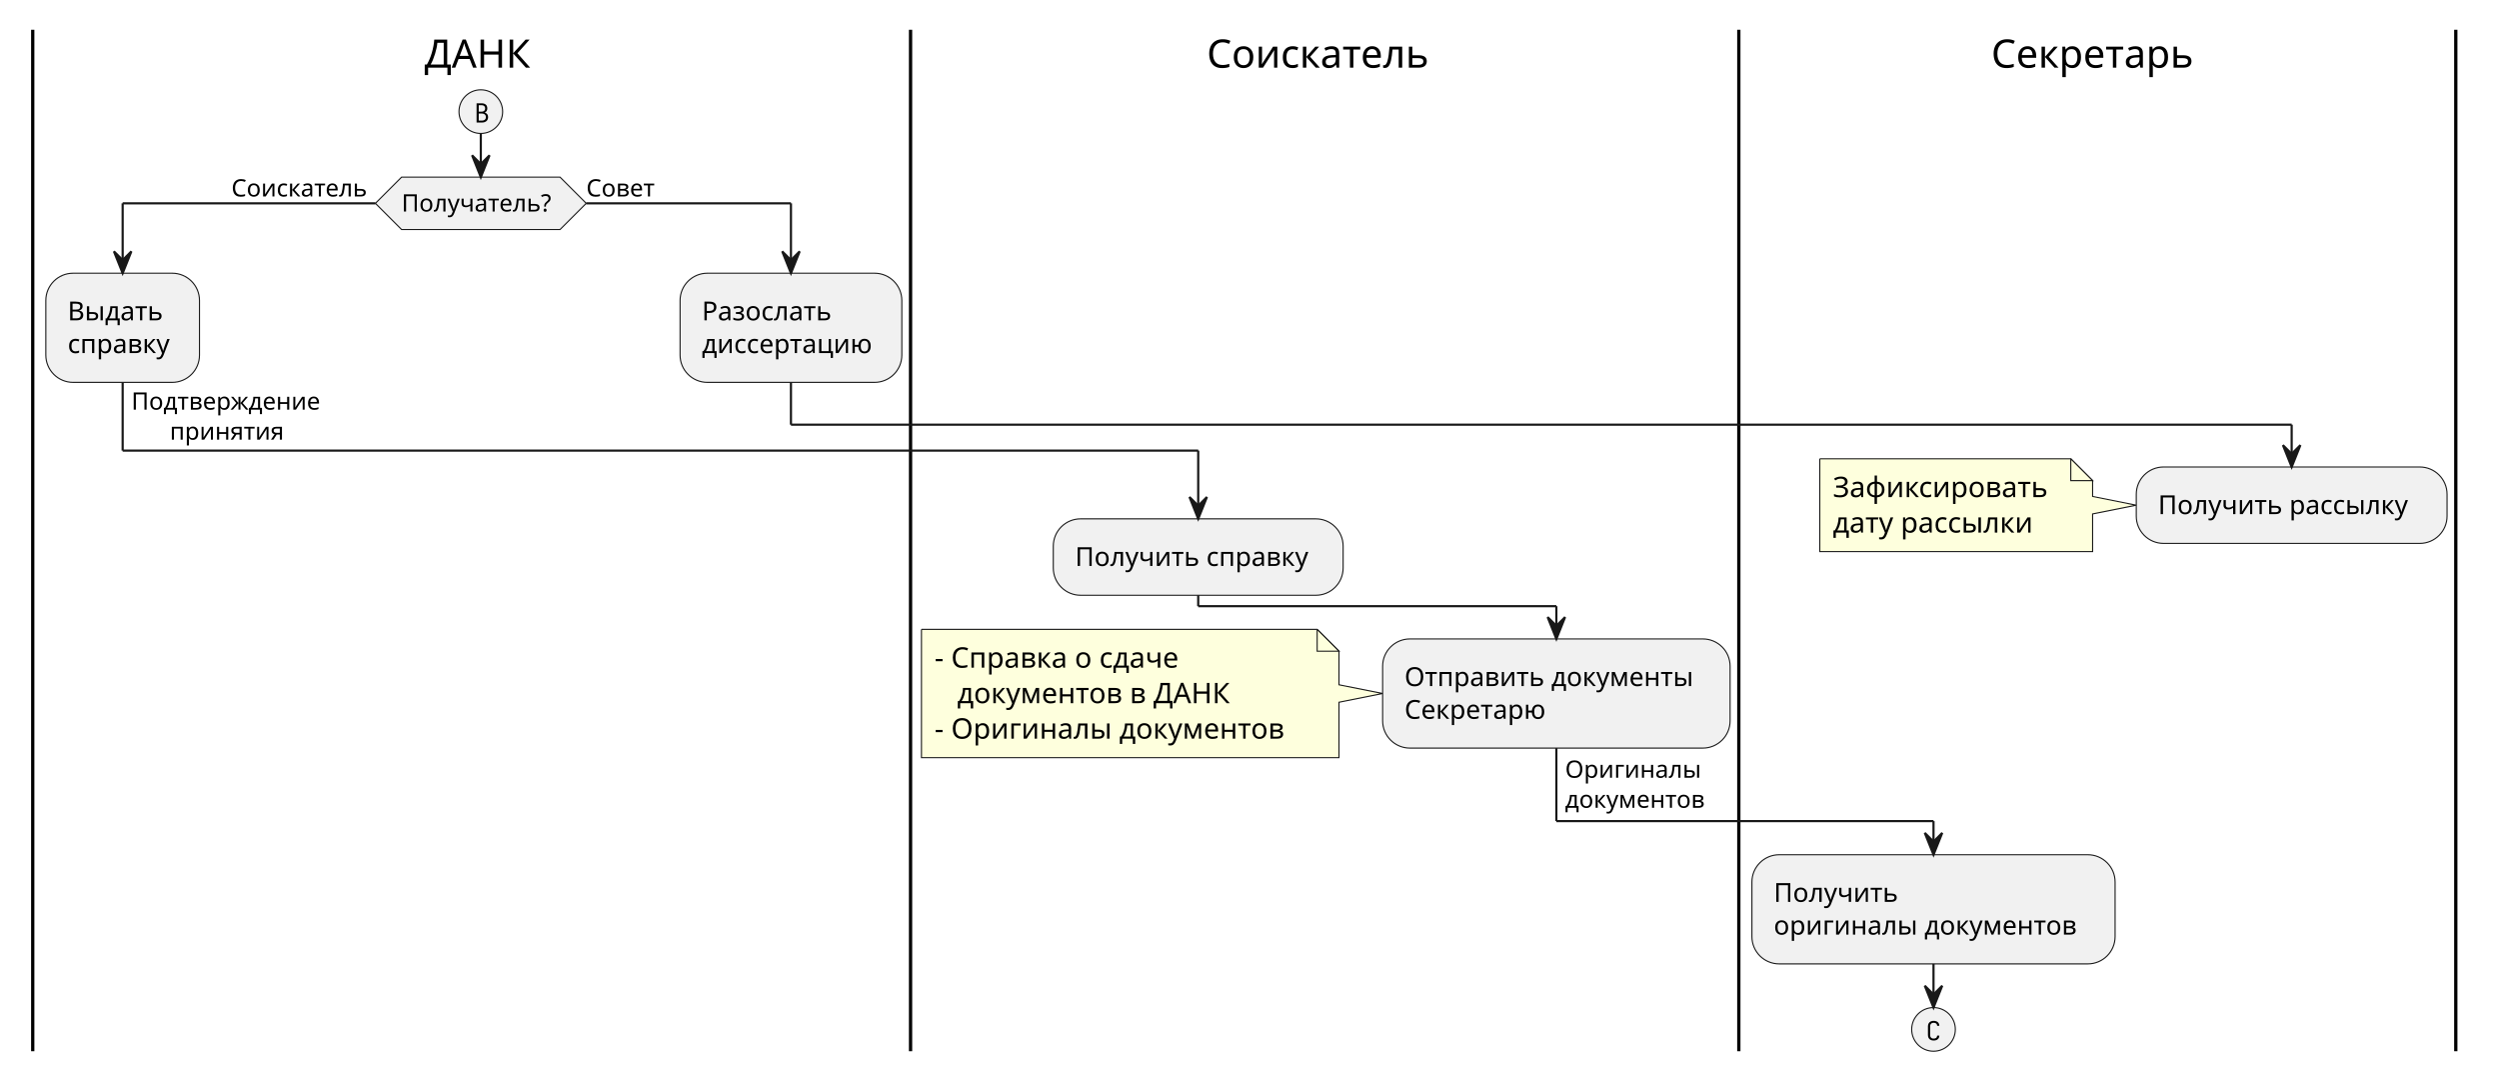
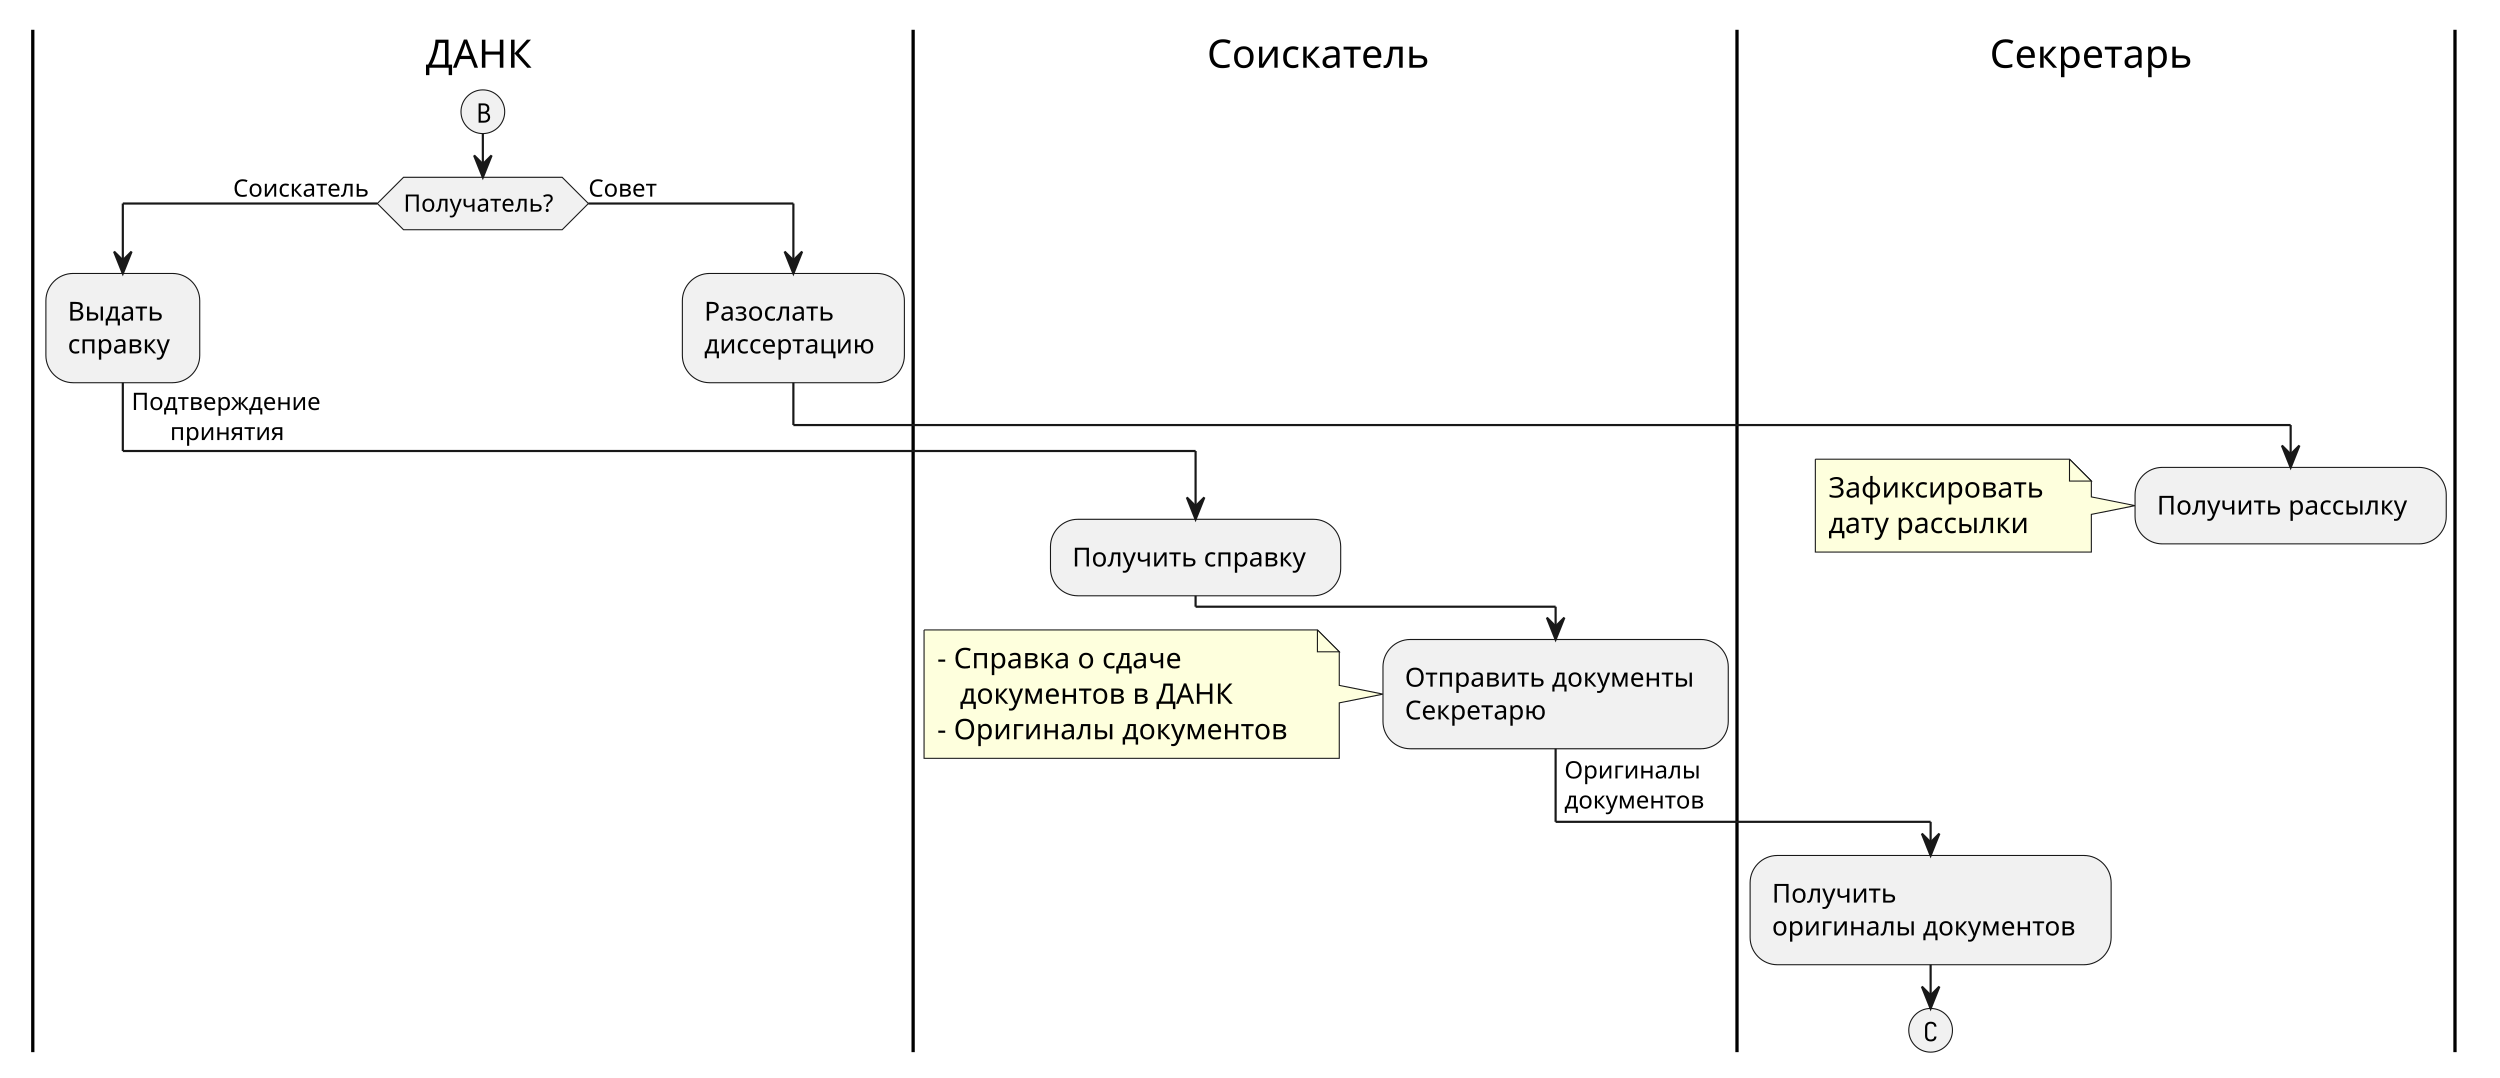
- <svg xmlns="http://www.w3.org/2000/svg" contentStyleType="text/css" height="493px" preserveAspectRatio="none" style="width:1145px;height:493px;background:#FFFFFF;" version="1.1" viewBox="0 0 1145 493" width="1145px" zoomAndPan="magnify">
+ <svg xmlns="http://www.w3.org/2000/svg" contentStyleType="text/css" data-diagram-type="ACTIVITY" height="493px" preserveAspectRatio="none" style="width:1144px;height:493px;background:#FFFFFF;" version="1.1" viewBox="0 0 1144 493" width="1144px" zoomAndPan="magnify">
  <defs />
  <g>
-     <rect fill="none" height="22.5" style="stroke:none;stroke-width:1.0;" width="1112.802" x="15" y="13.63" />
-     <ellipse cx="220.3" cy="51.13" fill="#F1F1F1" rx="10" ry="10" style="stroke:#181818;stroke-width:0.5;" />
-     <path d="M220.722,56.13 L218.363,56.13 L218.363,47.317 L220.722,47.317 Q221.05,47.317 221.363,47.364 Q221.691,47.411 221.988,47.552 Q222.285,47.677 222.55,47.88 Q222.816,48.083 222.972,48.38 Q223.144,48.661 223.206,48.989 Q223.269,49.302 223.269,49.645 Q223.269,49.927 223.206,50.224 Q223.16,50.52 223.003,50.786 Q222.847,51.036 222.613,51.224 Q222.378,51.411 222.097,51.536 Q222.441,51.645 222.738,51.849 Q223.035,52.036 223.238,52.317 Q223.456,52.599 223.55,52.958 Q223.644,53.302 223.644,53.645 Q223.644,54.005 223.55,54.364 Q223.472,54.724 223.269,55.036 Q223.066,55.333 222.769,55.552 Q222.472,55.77 222.128,55.911 Q221.8,56.036 221.441,56.083 Q221.081,56.13 220.722,56.13 Z M219.347,51.13 L220.722,51.13 Q220.925,51.13 221.113,51.099 Q221.316,51.052 221.503,50.974 Q221.691,50.88 221.847,50.755 Q222.003,50.614 222.097,50.442 Q222.206,50.255 222.238,50.052 Q222.285,49.849 222.285,49.645 Q222.285,49.442 222.238,49.255 Q222.206,49.052 222.097,48.88 Q222.003,48.692 221.847,48.552 Q221.691,48.411 221.503,48.333 Q221.316,48.255 221.113,48.224 Q220.925,48.192 220.722,48.192 L219.347,48.192 L219.347,51.13 Z M219.347,55.239 L220.722,55.239 Q220.956,55.239 221.191,55.208 Q221.425,55.177 221.644,55.099 Q221.878,55.02 222.066,54.88 Q222.269,54.724 222.394,54.536 Q222.535,54.349 222.581,54.114 Q222.644,53.864 222.644,53.63 Q222.644,53.395 222.581,53.161 Q222.535,52.911 222.394,52.724 Q222.269,52.52 222.066,52.38 Q221.878,52.224 221.644,52.145 Q221.425,52.067 221.191,52.036 Q220.956,52.005 220.722,52.005 L219.347,52.005 L219.347,55.239 Z " fill="#000000" />
-     <polygon fill="#F1F1F1" points="184,81.13,256.6,81.13,268.6,93.13,256.6,105.13,184,105.13,172,93.13,184,81.13" style="stroke:#181818;stroke-width:0.5;" />
-     <text fill="#000000" font-family="sans-serif" font-size="11" lengthAdjust="spacing" textLength="72.599" x="184" y="96.87">Получатель?</text>
-     <text fill="#000000" font-family="sans-serif" font-size="11" lengthAdjust="spacing" textLength="65.999" x="106.001" y="89.995">Соискатель</text>
-     <text fill="#000000" font-family="sans-serif" font-size="11" lengthAdjust="spacing" textLength="33" x="268.6" y="89.995">Совет</text>
+     <rect fill="transparent" height="22.5" style="stroke:transparent;stroke-width:1;" width="1111.002" x="15" y="13.63" />
+     <ellipse cx="220.95" cy="51.13" fill="#F1F1F1" rx="10" ry="10" style="stroke:#181818;stroke-width:0.5;" />
+     <path d="M221.372,56.13 L219.013,56.13 L219.013,47.317 L221.372,47.317 Q221.7,47.317 222.013,47.364 Q222.341,47.411 222.638,47.552 Q222.935,47.677 223.2,47.88 Q223.466,48.083 223.622,48.38 Q223.794,48.661 223.856,48.989 Q223.919,49.302 223.919,49.645 Q223.919,49.927 223.856,50.224 Q223.81,50.52 223.653,50.786 Q223.497,51.036 223.263,51.224 Q223.028,51.411 222.747,51.536 Q223.091,51.645 223.388,51.849 Q223.685,52.036 223.888,52.317 Q224.106,52.599 224.2,52.958 Q224.294,53.302 224.294,53.645 Q224.294,54.005 224.2,54.364 Q224.122,54.724 223.919,55.036 Q223.716,55.333 223.419,55.552 Q223.122,55.77 222.778,55.911 Q222.45,56.036 222.091,56.083 Q221.731,56.13 221.372,56.13 Z M219.997,51.13 L221.372,51.13 Q221.575,51.13 221.763,51.099 Q221.966,51.052 222.153,50.974 Q222.341,50.88 222.497,50.755 Q222.653,50.614 222.747,50.442 Q222.856,50.255 222.888,50.052 Q222.935,49.849 222.935,49.645 Q222.935,49.442 222.888,49.255 Q222.856,49.052 222.747,48.88 Q222.653,48.692 222.497,48.552 Q222.341,48.411 222.153,48.333 Q221.966,48.255 221.763,48.224 Q221.575,48.192 221.372,48.192 L219.997,48.192 L219.997,51.13 Z M219.997,55.239 L221.372,55.239 Q221.606,55.239 221.841,55.208 Q222.075,55.177 222.294,55.099 Q222.528,55.02 222.716,54.88 Q222.919,54.724 223.044,54.536 Q223.185,54.349 223.231,54.114 Q223.294,53.864 223.294,53.63 Q223.294,53.395 223.231,53.161 Q223.185,52.911 223.044,52.724 Q222.919,52.52 222.716,52.38 Q222.528,52.224 222.294,52.145 Q222.075,52.067 221.841,52.036 Q221.606,52.005 221.372,52.005 L219.997,52.005 L219.997,55.239 Z " fill="#000000" />
+     <polygon fill="#F1F1F1" points="184.65,81.13,257.25,81.13,269.25,93.13,257.25,105.13,184.65,105.13,172.65,93.13,184.65,81.13" style="stroke:#181818;stroke-width:0.5;" />
+     <text fill="#000000" font-family="sans-serif" font-size="11" lengthAdjust="spacing" textLength="72.599" x="184.65" y="96.87">Получатель?</text>
+     <text fill="#000000" font-family="sans-serif" font-size="11" lengthAdjust="spacing" textLength="65.999" x="106.651" y="89.995">Соискатель</text>
+     <text fill="#000000" font-family="sans-serif" font-size="11" lengthAdjust="spacing" textLength="33" x="269.25" y="89.995">Совет</text>
    <rect fill="#F1F1F1" height="50" rx="12.5" ry="12.5" style="stroke:#181818;stroke-width:0.5;" width="70.4" x="21" y="125.13" />
    <text fill="#000000" font-family="sans-serif" font-size="12" lengthAdjust="spacing" textLength="45.6" x="31" y="146.71">Выдать</text>
    <text fill="#000000" font-family="sans-serif" font-size="12" lengthAdjust="spacing" textLength="50.4" x="31" y="161.71">справку</text>
-     <rect fill="#F1F1F1" height="50" rx="12.5" ry="12.5" style="stroke:#181818;stroke-width:0.5;" width="101.601" x="311.599" y="125.13" />
-     <text fill="#000000" font-family="sans-serif" font-size="12" lengthAdjust="spacing" textLength="64.8" x="321.599" y="146.71">Разослать</text>
-     <text fill="#000000" font-family="sans-serif" font-size="12" lengthAdjust="spacing" textLength="81.601" x="321.599" y="161.71">диссертацию</text>
+     <rect fill="#F1F1F1" height="50" rx="12.5" ry="12.5" style="stroke:#181818;stroke-width:0.5;" width="101.601" x="312.25" y="125.13" />
+     <text fill="#000000" font-family="sans-serif" font-size="12" lengthAdjust="spacing" textLength="64.8" x="322.25" y="146.71">Разослать</text>
+     <text fill="#000000" font-family="sans-serif" font-size="12" lengthAdjust="spacing" textLength="81.601" x="322.25" y="161.71">диссертацию</text>
    <line style="stroke:#000000;stroke-width:1.5;" x1="15" x2="15" y1="13.63" y2="481.464" />
-     <rect fill="#F1F1F1" height="35" rx="12.5" ry="12.5" style="stroke:#181818;stroke-width:0.5;" width="132.801" x="482.601" y="237.63" />
-     <text fill="#000000" font-family="sans-serif" font-size="12" lengthAdjust="spacing" textLength="112.801" x="492.601" y="259.21">Получить справку</text>
-     <path d="M422.2,288.255 L422.2,347.005 A0,0 0 0 0 422.2,347.005 L613.5,347.005 A0,0 0 0 0 613.5,347.005 L613.5,321.63 L633.5,317.63 L613.5,313.63 L613.5,298.255 L603.5,288.255 L422.2,288.255 A0,0 0 0 0 422.2,288.255 " fill="#FEFFDD" style="stroke:#181818;stroke-width:0.5;" />
-     <path d="M603.5,288.255 L603.5,298.255 L613.5,298.255 L603.5,288.255 " fill="#FEFFDD" style="stroke:#181818;stroke-width:0.5;" />
-     <text fill="#000000" font-family="sans-serif" font-size="13" lengthAdjust="spacing" textLength="123.5" x="428.2" y="305.8">- Справка о сдаче</text>
-     <text fill="#000000" font-family="sans-serif" font-size="13" lengthAdjust="spacing" textLength="130" x="438.6" y="322.05">документов в ДАНК</text>
-     <text fill="#000000" font-family="sans-serif" font-size="13" lengthAdjust="spacing" textLength="170.3" x="428.2" y="338.3">- Оригиналы документов</text>
-     <rect fill="#F1F1F1" height="50" rx="12.5" ry="12.5" style="stroke:#181818;stroke-width:0.5;" width="159.201" x="633.5" y="292.63" />
-     <text fill="#000000" font-family="sans-serif" font-size="12" lengthAdjust="spacing" textLength="139.201" x="643.5" y="314.21">Отправить документы</text>
-     <text fill="#000000" font-family="sans-serif" font-size="12" lengthAdjust="spacing" textLength="67.201" x="643.5" y="329.21">Секретарю</text>
-     <line style="stroke:#000000;stroke-width:1.5;" x1="417.2" x2="417.2" y1="13.63" y2="481.464" />
-     <path d="M833.801,210.13 L833.801,252.63 A0,0 0 0 0 833.801,252.63 L958.801,252.63 A0,0 0 0 0 958.801,252.63 L958.801,235.38 L978.801,231.38 L958.801,227.38 L958.801,220.13 L948.801,210.13 L833.801,210.13 A0,0 0 0 0 833.801,210.13 " fill="#FEFFDD" style="stroke:#181818;stroke-width:0.5;" />
-     <path d="M948.801,210.13 L948.801,220.13 L958.801,220.13 L948.801,210.13 " fill="#FEFFDD" style="stroke:#181818;stroke-width:0.5;" />
-     <text fill="#000000" font-family="sans-serif" font-size="13" lengthAdjust="spacing" textLength="104" x="839.801" y="227.675">Зафиксировать</text>
-     <text fill="#000000" font-family="sans-serif" font-size="13" lengthAdjust="spacing" textLength="101.4" x="839.801" y="243.925">дату рассылки</text>
-     <rect fill="#F1F1F1" height="35" rx="12.5" ry="12.5" style="stroke:#181818;stroke-width:0.5;" width="142.401" x="978.801" y="213.88" />
-     <text fill="#000000" font-family="sans-serif" font-size="12" lengthAdjust="spacing" textLength="122.401" x="988.801" y="235.46">Получить рассылку</text>
-     <rect fill="#F1F1F1" height="50" rx="12.5" ry="12.5" style="stroke:#181818;stroke-width:0.5;" width="166.401" x="802.701" y="391.464" />
-     <text fill="#000000" font-family="sans-serif" font-size="12" lengthAdjust="spacing" textLength="57.6" x="812.701" y="413.044">Получить</text>
-     <text fill="#000000" font-family="sans-serif" font-size="12" lengthAdjust="spacing" textLength="146.401" x="812.701" y="428.044">оригиналы документов</text>
-     <ellipse cx="885.902" cy="471.464" fill="#F1F1F1" rx="10" ry="10" style="stroke:#181818;stroke-width:0.5;" />
-     <path d="M885.964,476.558 Q885.621,476.558 885.277,476.495 Q884.933,476.433 884.621,476.292 Q884.308,476.136 884.058,475.901 Q883.808,475.651 883.636,475.355 Q883.48,475.042 883.418,474.698 Q883.355,474.355 883.355,474.011 L883.355,470.105 Q883.355,469.761 883.418,469.417 Q883.48,469.073 883.636,468.776 Q883.808,468.464 884.058,468.214 Q884.308,467.964 884.621,467.823 Q884.933,467.667 885.277,467.605 Q885.621,467.542 885.964,467.542 Q886.293,467.542 886.605,467.589 Q886.933,467.636 887.23,467.761 Q887.527,467.87 887.777,468.073 Q888.043,468.261 888.214,468.542 Q888.386,468.808 888.48,469.12 Q888.574,469.433 888.574,469.761 L888.574,469.808 L887.574,469.808 L887.574,469.761 Q887.574,469.48 887.449,469.214 Q887.324,468.933 887.089,468.761 Q886.855,468.573 886.558,468.511 Q886.261,468.433 885.964,468.433 Q885.746,468.433 885.527,468.48 Q885.308,468.511 885.105,468.62 Q884.918,468.73 884.761,468.886 Q884.605,469.042 884.511,469.245 Q884.433,469.448 884.386,469.667 Q884.355,469.87 884.355,470.105 L884.355,474.011 Q884.355,474.23 884.386,474.448 Q884.433,474.667 884.511,474.87 Q884.605,475.058 884.761,475.23 Q884.918,475.386 885.105,475.495 Q885.308,475.605 885.527,475.636 Q885.746,475.667 885.964,475.667 Q886.261,475.667 886.558,475.605 Q886.855,475.542 887.089,475.37 Q887.324,475.183 887.449,474.901 Q887.574,474.62 887.574,474.339 L887.574,474.308 L888.574,474.308 L888.574,474.355 Q888.574,474.683 888.48,474.995 Q888.386,475.308 888.214,475.573 Q888.043,475.839 887.777,476.042 Q887.527,476.23 887.23,476.355 Q886.933,476.48 886.605,476.511 Q886.293,476.558 885.964,476.558 Z " fill="#000000" />
-     <line style="stroke:#000000;stroke-width:1.5;" x1="796.701" x2="796.701" y1="13.63" y2="481.464" />
-     <line style="stroke:#000000;stroke-width:1.5;" x1="1125.202" x2="1125.202" y1="13.63" y2="481.464" />
-     <line style="stroke:#181818;stroke-width:1.0;" x1="172" x2="56.2" y1="93.13" y2="93.13" />
-     <line style="stroke:#181818;stroke-width:1.0;" x1="56.2" x2="56.2" y1="93.13" y2="125.13" />
-     <polygon fill="#181818" points="52.2,115.13,56.2,125.13,60.2,115.13,56.2,119.13" style="stroke:#181818;stroke-width:1.0;" />
-     <line style="stroke:#181818;stroke-width:1.0;" x1="268.6" x2="362.4" y1="93.13" y2="93.13" />
-     <line style="stroke:#181818;stroke-width:1.0;" x1="362.4" x2="362.4" y1="93.13" y2="125.13" />
-     <polygon fill="#181818" points="358.4,115.13,362.4,125.13,366.4,115.13,362.4,119.13" style="stroke:#181818;stroke-width:1.0;" />
-     <line style="stroke:#181818;stroke-width:1.0;" x1="220.3" x2="220.3" y1="61.13" y2="81.13" />
-     <polygon fill="#181818" points="216.3,71.13,220.3,81.13,224.3,71.13,220.3,75.13" style="stroke:#181818;stroke-width:1.0;" />
-     <line style="stroke:#181818;stroke-width:1.0;" x1="885.902" x2="885.902" y1="441.464" y2="461.464" />
-     <polygon fill="#181818" points="881.902,451.464,885.902,461.464,889.902,451.464,885.902,455.464" style="stroke:#181818;stroke-width:1.0;" />
-     <line style="stroke:#181818;stroke-width:1.0;" x1="56.2" x2="56.2" y1="175.13" y2="206.38" />
-     <line style="stroke:#181818;stroke-width:1.0;" x1="56.2" x2="549.001" y1="206.38" y2="206.38" />
-     <line style="stroke:#181818;stroke-width:1.0;" x1="549.001" x2="549.001" y1="206.38" y2="237.63" />
-     <polygon fill="#181818" points="545.001,227.63,549.001,237.63,553.001,227.63,549.001,231.63" style="stroke:#181818;stroke-width:1.0;" />
+     <rect fill="#F1F1F1" height="35" rx="12.5" ry="12.5" style="stroke:#181818;stroke-width:0.5;" width="132.801" x="480.7" y="237.63" />
+     <text fill="#000000" font-family="sans-serif" font-size="12" lengthAdjust="spacing" textLength="112.801" x="490.7" y="259.21">Получить справку</text>
+     <path d="M422.85,288.255 L422.85,347.005 A0,0 0 0 0 422.85,347.005 L612.85,347.005 A0,0 0 0 0 612.85,347.005 L612.85,321.63 L632.85,317.63 L612.85,313.63 L612.85,298.255 L602.85,288.255 L422.85,288.255 A0,0 0 0 0 422.85,288.255 " fill="#FEFFDD" style="stroke:#181818;stroke-width:0.5;" />
+     <path d="M602.85,288.255 L602.85,298.255 L612.85,298.255 L602.85,288.255 " fill="#FEFFDD" style="stroke:#181818;stroke-width:0.5;" />
+     <text fill="#000000" font-family="sans-serif" font-size="13" lengthAdjust="spacing" textLength="123.5" x="428.85" y="305.8">- Справка о сдаче</text>
+     <text fill="#000000" font-family="sans-serif" font-size="13" lengthAdjust="spacing" textLength="128.7" x="439.25" y="322.05">документов в ДАНК</text>
+     <text fill="#000000" font-family="sans-serif" font-size="13" lengthAdjust="spacing" textLength="169" x="428.85" y="338.3">- Оригиналы документов</text>
+     <rect fill="#F1F1F1" height="50" rx="12.5" ry="12.5" style="stroke:#181818;stroke-width:0.5;" width="158.001" x="632.85" y="292.63" />
+     <text fill="#000000" font-family="sans-serif" font-size="12" lengthAdjust="spacing" textLength="138.001" x="642.85" y="314.21">Отправить документы</text>
+     <text fill="#000000" font-family="sans-serif" font-size="12" lengthAdjust="spacing" textLength="67.201" x="642.85" y="329.21">Секретарю</text>
+     <line style="stroke:#000000;stroke-width:1.5;" x1="417.85" x2="417.85" y1="13.63" y2="481.464" />
+     <path d="M830.701,210.13 L830.701,252.63 A0,0 0 0 0 830.701,252.63 L957.001,252.63 A0,0 0 0 0 957.001,252.63 L957.001,235.38 L977.001,231.38 L957.001,227.38 L957.001,220.13 L947.001,210.13 L830.701,210.13 A0,0 0 0 0 830.701,210.13 " fill="#FEFFDD" style="stroke:#181818;stroke-width:0.5;" />
+     <path d="M947.001,210.13 L947.001,220.13 L957.001,220.13 L947.001,210.13 " fill="#FEFFDD" style="stroke:#181818;stroke-width:0.5;" />
+     <text fill="#000000" font-family="sans-serif" font-size="13" lengthAdjust="spacing" textLength="105.3" x="836.701" y="227.675">Зафиксировать</text>
+     <text fill="#000000" font-family="sans-serif" font-size="13" lengthAdjust="spacing" textLength="101.4" x="836.701" y="243.925">дату рассылки</text>
+     <rect fill="#F1F1F1" height="35" rx="12.5" ry="12.5" style="stroke:#181818;stroke-width:0.5;" width="142.401" x="977.001" y="213.88" />
+     <text fill="#000000" font-family="sans-serif" font-size="12" lengthAdjust="spacing" textLength="122.401" x="987.001" y="235.46">Получить рассылку</text>
+     <rect fill="#F1F1F1" height="50" rx="12.5" ry="12.5" style="stroke:#181818;stroke-width:0.5;" width="165.201" x="800.851" y="391.464" />
+     <text fill="#000000" font-family="sans-serif" font-size="12" lengthAdjust="spacing" textLength="57.6" x="810.851" y="413.044">Получить</text>
+     <text fill="#000000" font-family="sans-serif" font-size="12" lengthAdjust="spacing" textLength="145.201" x="810.851" y="428.044">оригиналы документов</text>
+     <ellipse cx="883.452" cy="471.464" fill="#F1F1F1" rx="10" ry="10" style="stroke:#181818;stroke-width:0.5;" />
+     <path d="M883.514,476.558 Q883.171,476.558 882.827,476.495 Q882.483,476.433 882.171,476.292 Q881.858,476.136 881.608,475.901 Q881.358,475.651 881.186,475.355 Q881.03,475.042 880.968,474.698 Q880.905,474.355 880.905,474.011 L880.905,470.105 Q880.905,469.761 880.968,469.417 Q881.03,469.073 881.186,468.776 Q881.358,468.464 881.608,468.214 Q881.858,467.964 882.171,467.823 Q882.483,467.667 882.827,467.605 Q883.171,467.542 883.514,467.542 Q883.843,467.542 884.155,467.589 Q884.483,467.636 884.78,467.761 Q885.077,467.87 885.327,468.073 Q885.593,468.261 885.764,468.542 Q885.936,468.808 886.03,469.12 Q886.124,469.433 886.124,469.761 L886.124,469.808 L885.124,469.808 L885.124,469.761 Q885.124,469.48 884.999,469.214 Q884.874,468.933 884.639,468.761 Q884.405,468.573 884.108,468.511 Q883.811,468.433 883.514,468.433 Q883.296,468.433 883.077,468.48 Q882.858,468.511 882.655,468.62 Q882.468,468.73 882.311,468.886 Q882.155,469.042 882.061,469.245 Q881.983,469.448 881.936,469.667 Q881.905,469.87 881.905,470.105 L881.905,474.011 Q881.905,474.23 881.936,474.448 Q881.983,474.667 882.061,474.87 Q882.155,475.058 882.311,475.23 Q882.468,475.386 882.655,475.495 Q882.858,475.605 883.077,475.636 Q883.296,475.667 883.514,475.667 Q883.811,475.667 884.108,475.605 Q884.405,475.542 884.639,475.37 Q884.874,475.183 884.999,474.901 Q885.124,474.62 885.124,474.339 L885.124,474.308 L886.124,474.308 L886.124,474.355 Q886.124,474.683 886.03,474.995 Q885.936,475.308 885.764,475.573 Q885.593,475.839 885.327,476.042 Q885.077,476.23 884.78,476.355 Q884.483,476.48 884.155,476.511 Q883.843,476.558 883.514,476.558 Z " fill="#000000" />
+     <line style="stroke:#000000;stroke-width:1.5;" x1="794.851" x2="794.851" y1="13.63" y2="481.464" />
+     <line style="stroke:#000000;stroke-width:1.5;" x1="1123.402" x2="1123.402" y1="13.63" y2="481.464" />
+     <line style="stroke:#181818;stroke-width:1;" x1="172.65" x2="56.2" y1="93.13" y2="93.13" />
+     <line style="stroke:#181818;stroke-width:1;" x1="56.2" x2="56.2" y1="93.13" y2="125.13" />
+     <polygon fill="#181818" points="52.2,115.13,56.2,125.13,60.2,115.13,56.2,119.13" style="stroke:#181818;stroke-width:1;" />
+     <line style="stroke:#181818;stroke-width:1;" x1="269.25" x2="363.05" y1="93.13" y2="93.13" />
+     <line style="stroke:#181818;stroke-width:1;" x1="363.05" x2="363.05" y1="93.13" y2="125.13" />
+     <polygon fill="#181818" points="359.05,115.13,363.05,125.13,367.05,115.13,363.05,119.13" style="stroke:#181818;stroke-width:1;" />
+     <line style="stroke:#181818;stroke-width:1;" x1="220.95" x2="220.95" y1="61.13" y2="81.13" />
+     <polygon fill="#181818" points="216.95,71.13,220.95,81.13,224.95,71.13,220.95,75.13" style="stroke:#181818;stroke-width:1;" />
+     <line style="stroke:#181818;stroke-width:1;" x1="883.452" x2="883.452" y1="441.464" y2="461.464" />
+     <polygon fill="#181818" points="879.452,451.464,883.452,461.464,887.452,451.464,883.452,455.464" style="stroke:#181818;stroke-width:1;" />
+     <line style="stroke:#181818;stroke-width:1;" x1="56.2" x2="56.2" y1="175.13" y2="206.38" />
+     <line style="stroke:#181818;stroke-width:1;" x1="56.2" x2="547.101" y1="206.38" y2="206.38" />
+     <line style="stroke:#181818;stroke-width:1;" x1="547.101" x2="547.101" y1="206.38" y2="237.63" />
+     <polygon fill="#181818" points="543.101,227.63,547.101,237.63,551.101,227.63,547.101,231.63" style="stroke:#181818;stroke-width:1;" />
    <text fill="#000000" font-family="sans-serif" font-size="11" lengthAdjust="spacing" textLength="87.999" x="60.2" y="187.62">Подтверждение</text>
    <text fill="#000000" font-family="sans-serif" font-size="11" lengthAdjust="spacing" textLength="52.8" x="77.8" y="201.37">принятия</text>
-     <line style="stroke:#181818;stroke-width:1.0;" x1="362.4" x2="362.4" y1="175.13" y2="194.505" />
-     <line style="stroke:#181818;stroke-width:1.0;" x1="362.4" x2="1050.002" y1="194.505" y2="194.505" />
-     <line style="stroke:#181818;stroke-width:1.0;" x1="1050.002" x2="1050.002" y1="194.505" y2="213.88" />
-     <polygon fill="#181818" points="1046.002,203.88,1050.002,213.88,1054.002,203.88,1050.002,207.88" style="stroke:#181818;stroke-width:1.0;" />
-     <line style="stroke:#181818;stroke-width:1.0;" x1="549.001" x2="549.001" y1="272.63" y2="277.63" />
-     <line style="stroke:#181818;stroke-width:1.0;" x1="549.001" x2="713.101" y1="277.63" y2="277.63" />
-     <line style="stroke:#181818;stroke-width:1.0;" x1="713.101" x2="713.101" y1="277.63" y2="292.63" />
-     <polygon fill="#181818" points="709.101,282.63,713.101,292.63,717.101,282.63,713.101,286.63" style="stroke:#181818;stroke-width:1.0;" />
-     <line style="stroke:#181818;stroke-width:1.0;" x1="713.101" x2="713.101" y1="342.63" y2="376.067" />
-     <line style="stroke:#181818;stroke-width:1.0;" x1="713.101" x2="885.902" y1="376.067" y2="376.067" />
-     <line style="stroke:#181818;stroke-width:1.0;" x1="885.902" x2="885.902" y1="376.067" y2="391.464" />
-     <polygon fill="#181818" points="881.902,381.464,885.902,391.464,889.902,381.464,885.902,385.464" style="stroke:#181818;stroke-width:1.0;" />
-     <text fill="#000000" font-family="sans-serif" font-size="11" lengthAdjust="spacing" textLength="61.599" x="717.101" y="356.214">Оригиналы</text>
-     <text fill="#000000" font-family="sans-serif" font-size="11" lengthAdjust="spacing" textLength="68.199" x="717.101" y="369.964">документов</text>
-     <text fill="#000000" font-family="sans-serif" font-size="18" lengthAdjust="spacing" textLength="43.2" x="194.5" y="31">ДАНК</text>
-     <text fill="#000000" font-family="sans-serif" font-size="18" lengthAdjust="spacing" textLength="107.999" x="552.951" y="31">Соискатель</text>
-     <text fill="#000000" font-family="sans-serif" font-size="18" lengthAdjust="spacing" textLength="97.199" x="912.352" y="31">Секретарь</text>
+     <line style="stroke:#181818;stroke-width:1;" x1="363.05" x2="363.05" y1="175.13" y2="194.505" />
+     <line style="stroke:#181818;stroke-width:1;" x1="363.05" x2="1048.202" y1="194.505" y2="194.505" />
+     <line style="stroke:#181818;stroke-width:1;" x1="1048.202" x2="1048.202" y1="194.505" y2="213.88" />
+     <polygon fill="#181818" points="1044.202,203.88,1048.202,213.88,1052.202,203.88,1048.202,207.88" style="stroke:#181818;stroke-width:1;" />
+     <line style="stroke:#181818;stroke-width:1;" x1="547.101" x2="547.101" y1="272.63" y2="277.63" />
+     <line style="stroke:#181818;stroke-width:1;" x1="547.101" x2="711.851" y1="277.63" y2="277.63" />
+     <line style="stroke:#181818;stroke-width:1;" x1="711.851" x2="711.851" y1="277.63" y2="292.63" />
+     <polygon fill="#181818" points="707.851,282.63,711.851,292.63,715.851,282.63,711.851,286.63" style="stroke:#181818;stroke-width:1;" />
+     <line style="stroke:#181818;stroke-width:1;" x1="711.851" x2="711.851" y1="342.63" y2="376.067" />
+     <line style="stroke:#181818;stroke-width:1;" x1="711.851" x2="883.452" y1="376.067" y2="376.067" />
+     <line style="stroke:#181818;stroke-width:1;" x1="883.452" x2="883.452" y1="376.067" y2="391.464" />
+     <polygon fill="#181818" points="879.452,381.464,883.452,391.464,887.452,381.464,883.452,385.464" style="stroke:#181818;stroke-width:1;" />
+     <text fill="#000000" font-family="sans-serif" font-size="11" lengthAdjust="spacing" textLength="61.599" x="715.851" y="356.214">Оригиналы</text>
+     <text fill="#000000" font-family="sans-serif" font-size="11" lengthAdjust="spacing" textLength="67.099" x="715.851" y="369.964">документов</text>
+     <text fill="#000000" font-family="sans-serif" font-size="18" lengthAdjust="spacing" textLength="43.2" x="194.825" y="31">ДАНК</text>
+     <text fill="#000000" font-family="sans-serif" font-size="18" lengthAdjust="spacing" textLength="107.999" x="552.351" y="31">Соискатель</text>
+     <text fill="#000000" font-family="sans-serif" font-size="18" lengthAdjust="spacing" textLength="97.199" x="910.527" y="31">Секретарь</text>
  </g>
</svg>
